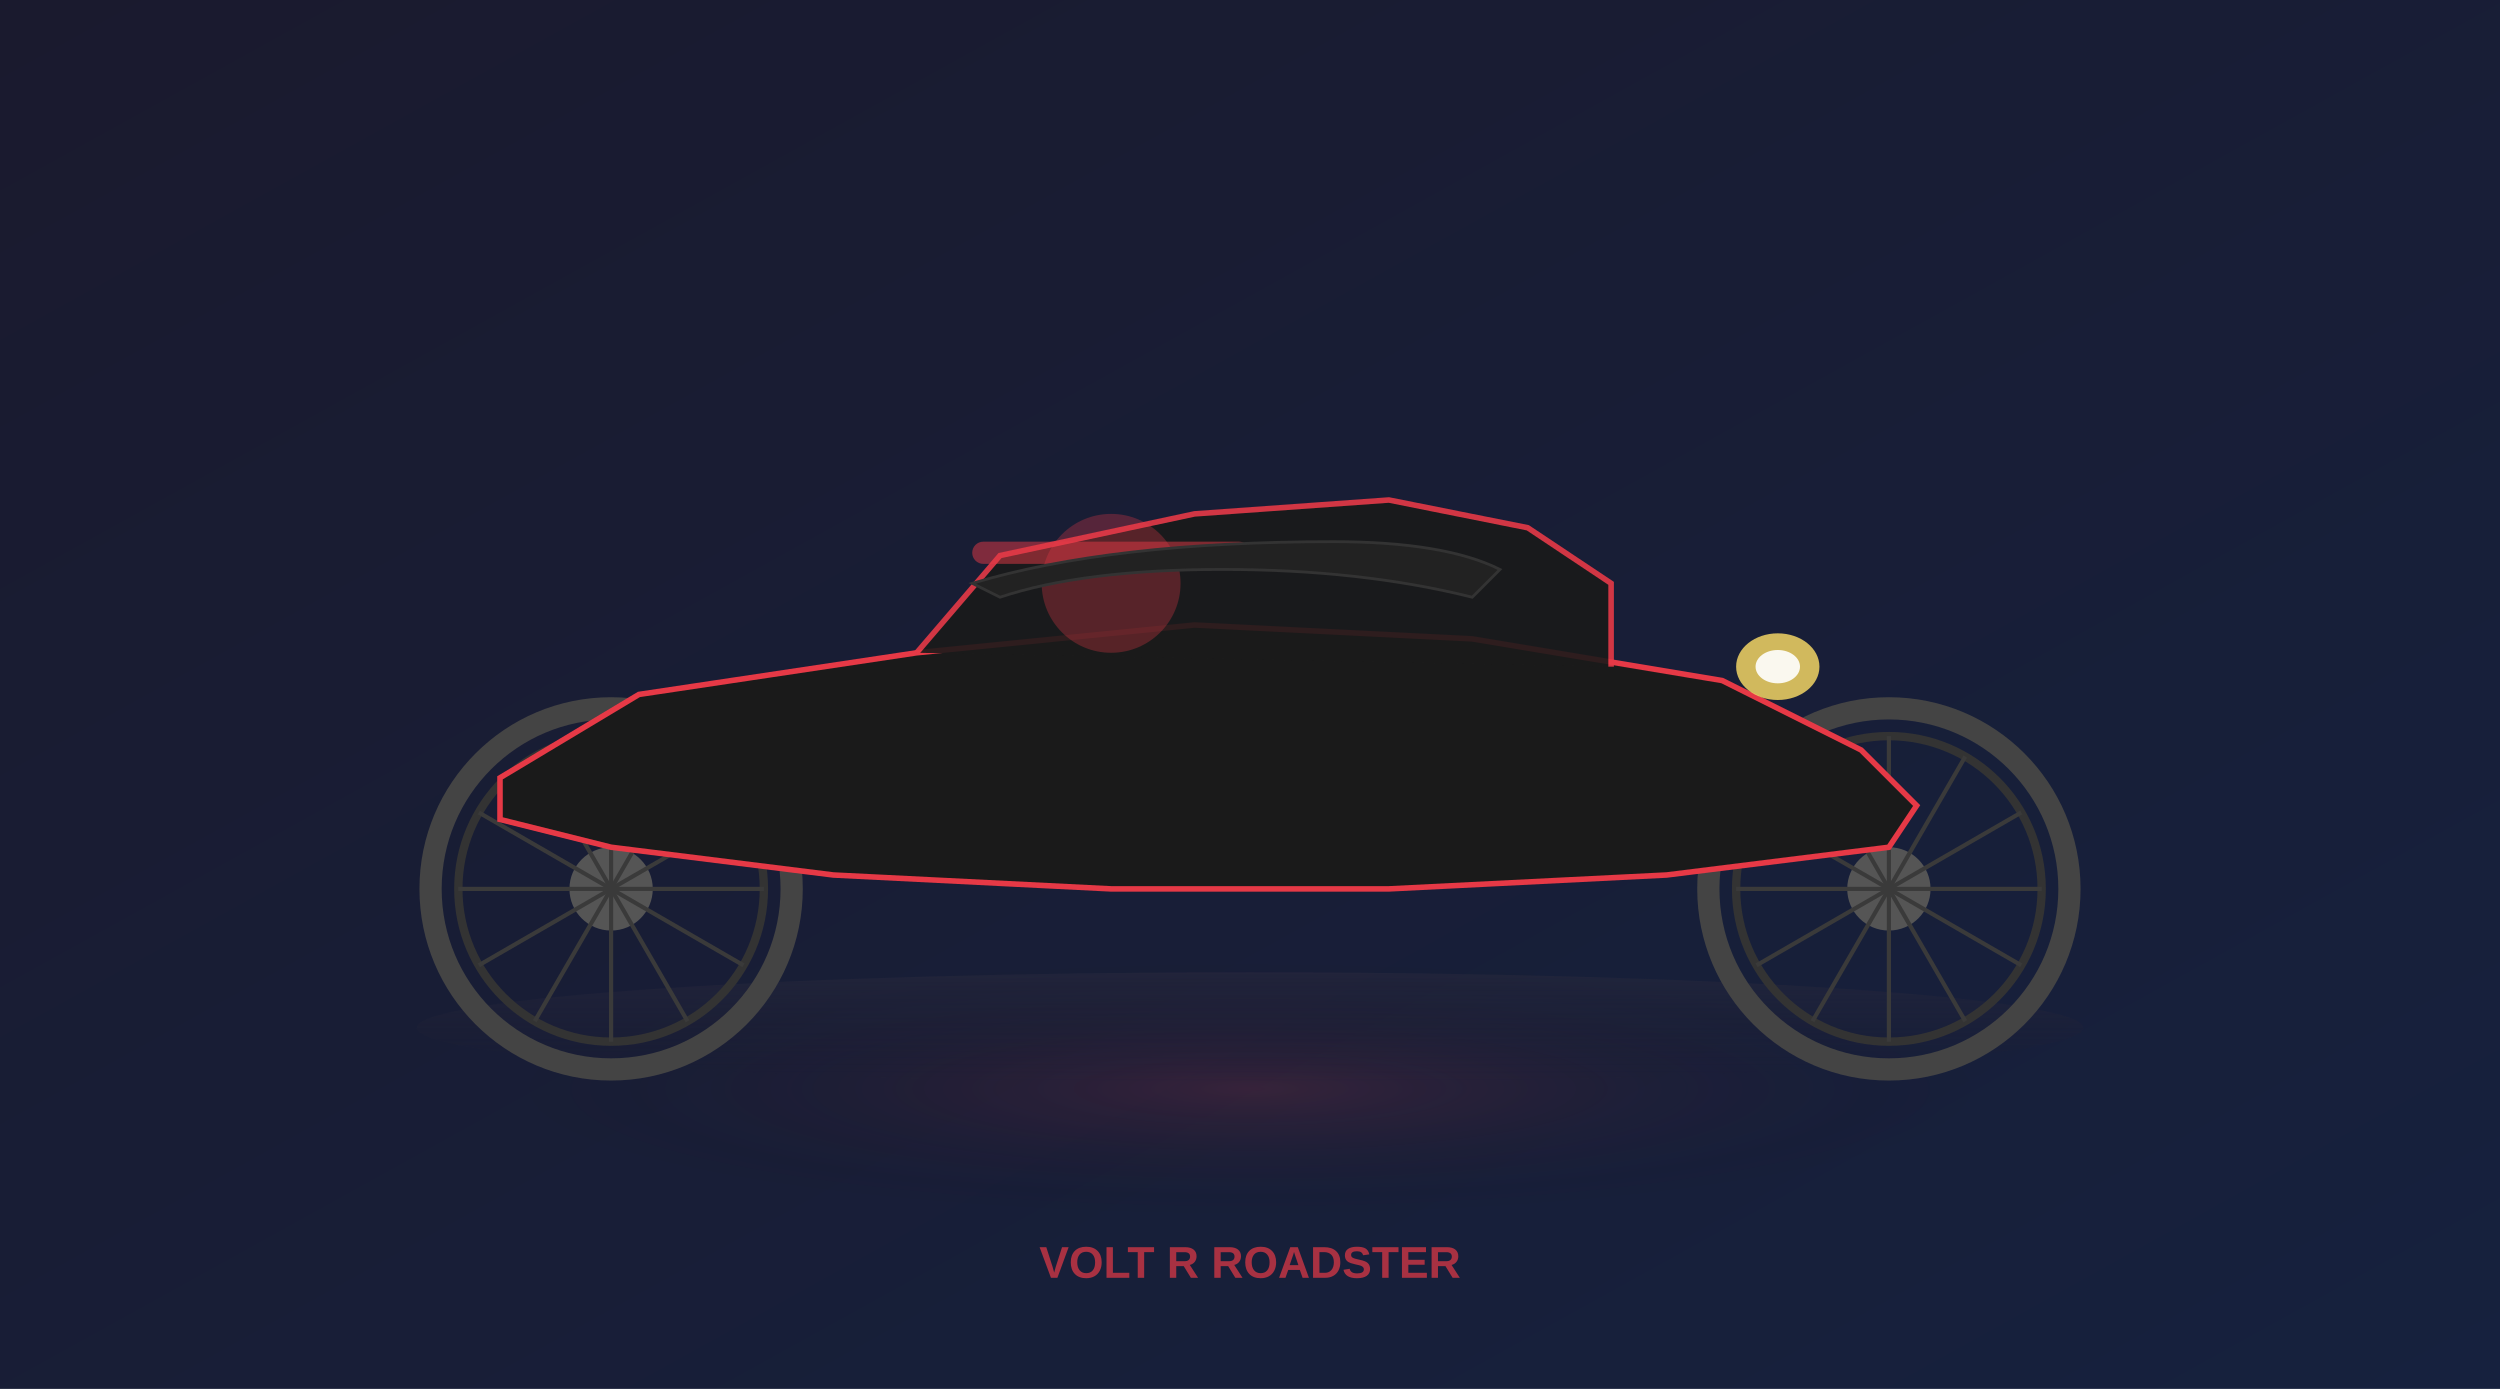
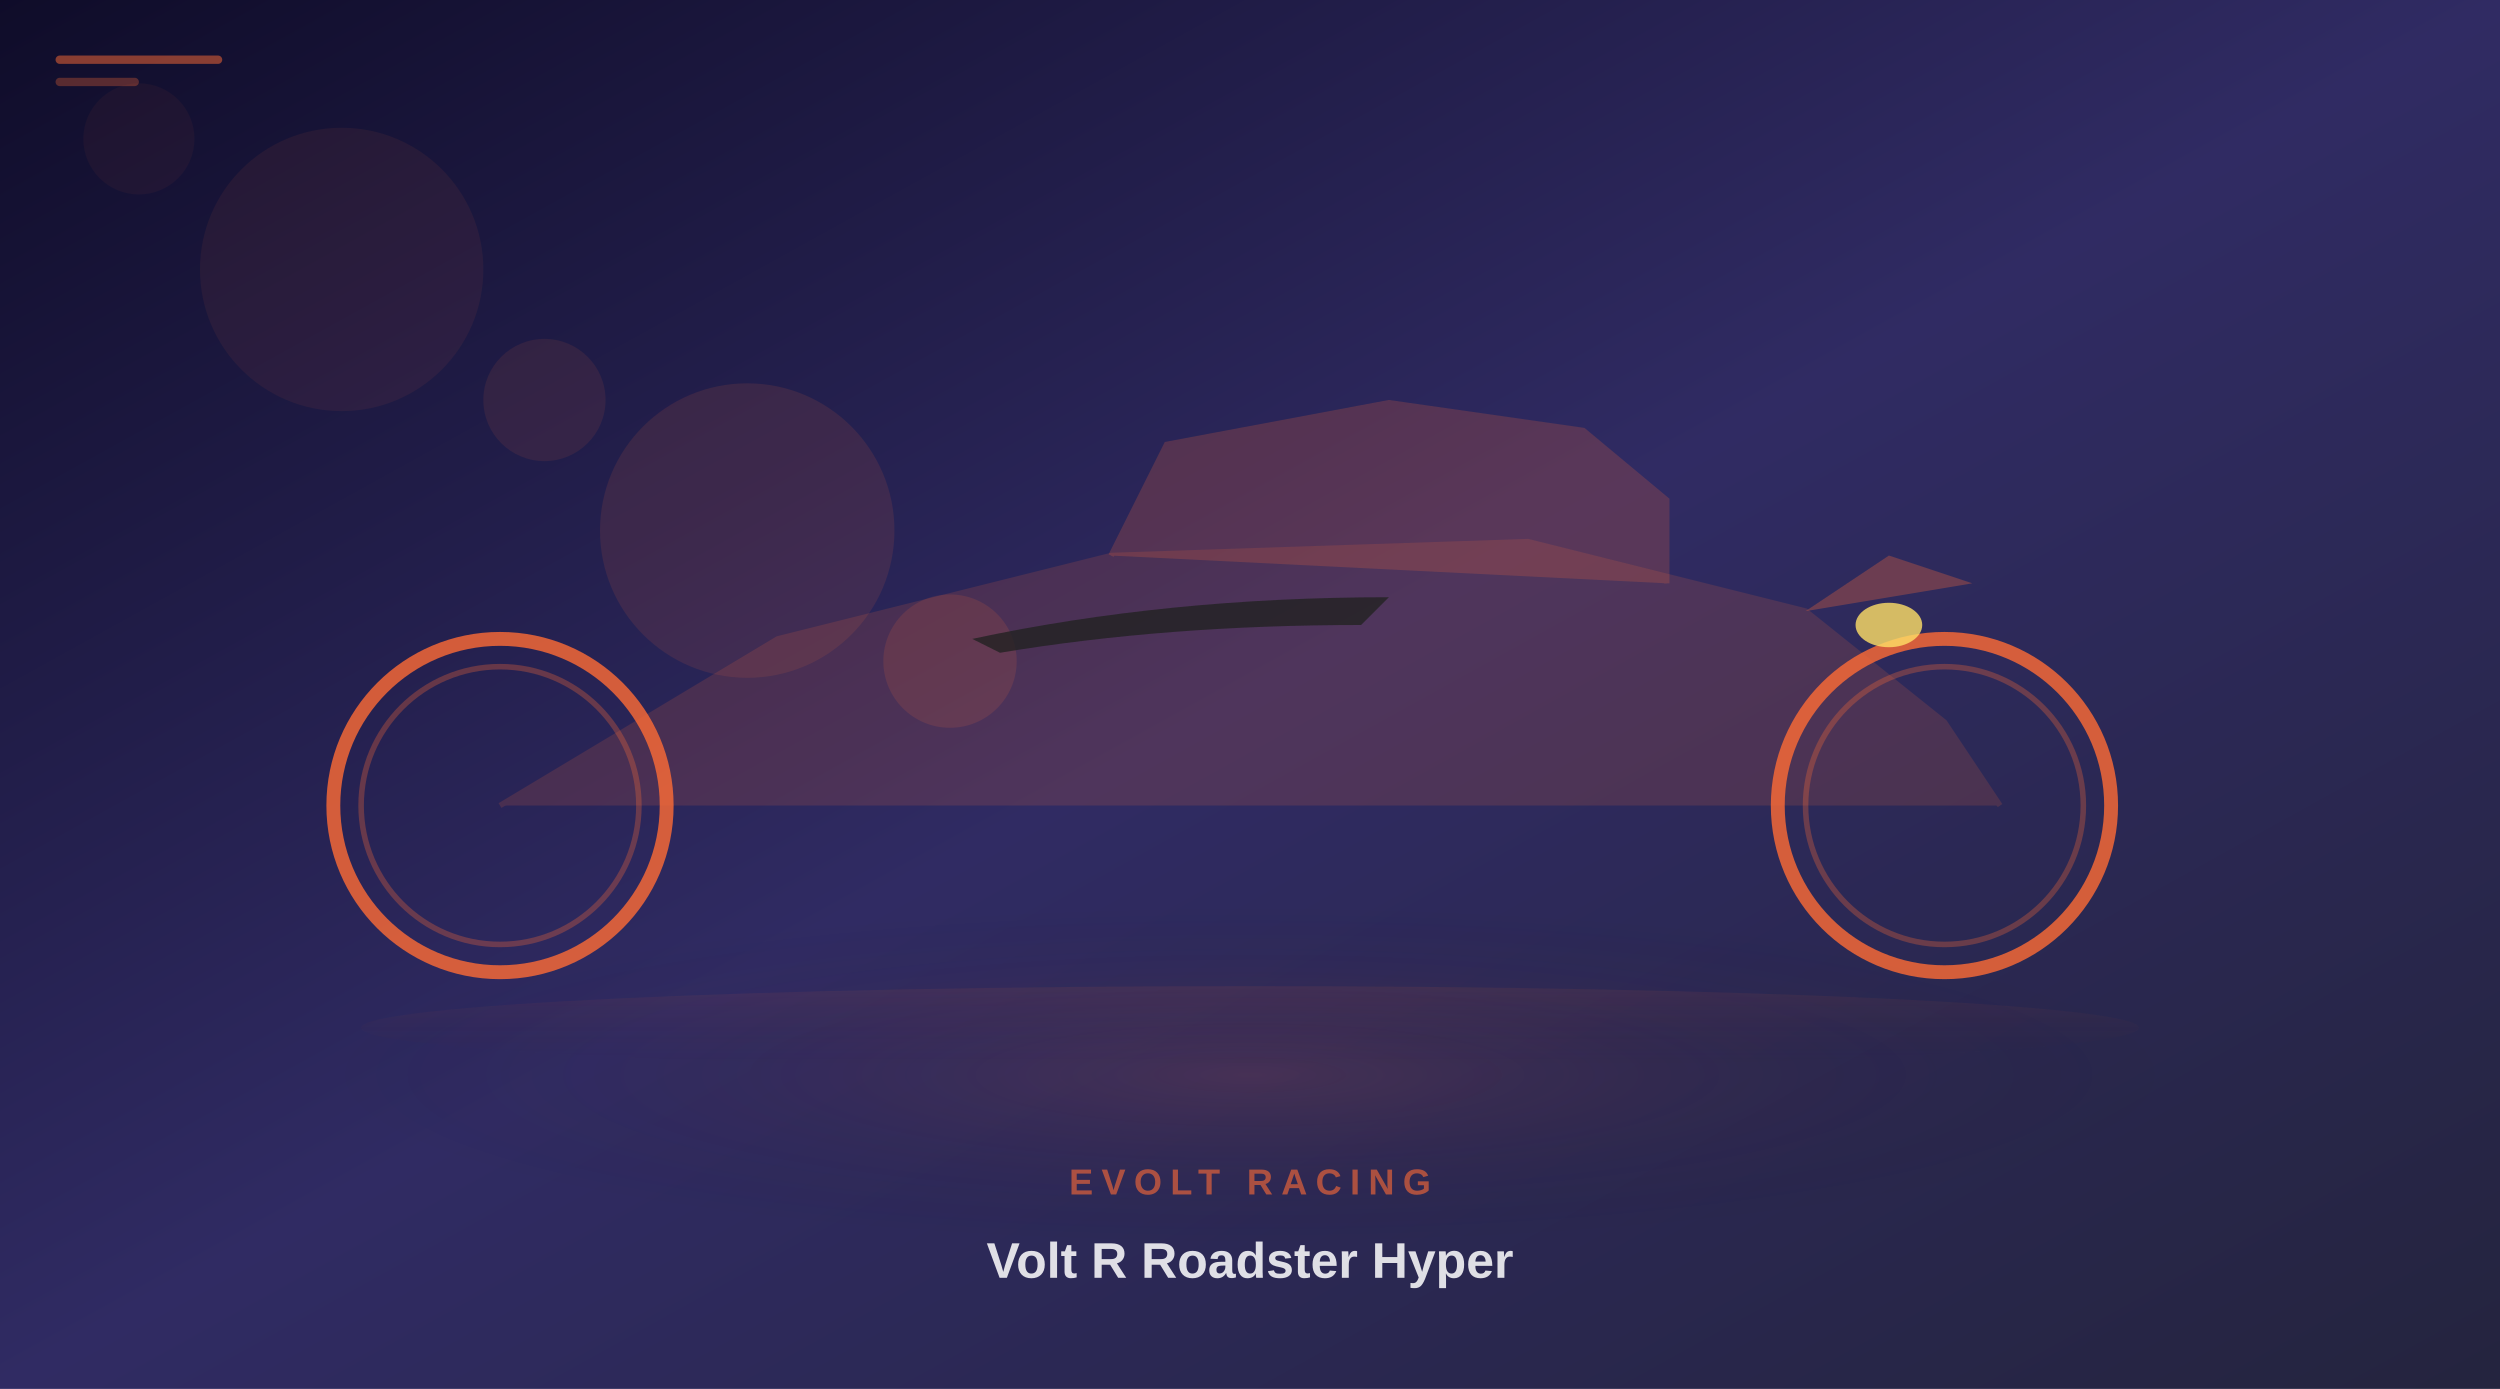
<svg xmlns="http://www.w3.org/2000/svg" viewBox="0 0 900 500">
  <defs>
-     <linearGradient id="bg" x1="0%" y1="0%" x2="100%" y2="100%">
-       <stop offset="0%" style="stop-color:#1a1a2e;stop-opacity:1" />
-       <stop offset="100%" style="stop-color:#16213e;stop-opacity:1" />
+     <linearGradient id="bg0" x1="0%" y1="0%" x2="100%" y2="100%">
+       <stop offset="0%" style="stop-color:#0f0c29" />
+       <stop offset="50%" style="stop-color:#302b63" />
+       <stop offset="100%" style="stop-color:#24243e" />
    </linearGradient>
-     <radialGradient id="glow" cx="50%" cy="60%" r="40%">
-       <stop offset="0%" style="stop-color:#e63946;stop-opacity:0.15" />
+     <radialGradient id="glow0" cx="50%" cy="55%" r="45%">
+       <stop offset="0%" style="stop-color:#ff6b35;stop-opacity:0.12" />
      <stop offset="100%" style="stop-color:transparent;stop-opacity:0" />
    </radialGradient>
-     <linearGradient id="floor" x1="0%" y1="0%" x2="0%" y2="100%">
-       <stop offset="0%" style="stop-color:#2a2a3e;stop-opacity:0.5" />
-       <stop offset="100%" style="stop-color:#1a1a2e;stop-opacity:0" />
+     <linearGradient id="floor0" x1="0%" y1="0%" x2="0%" y2="100%">
+       <stop offset="0%" style="stop-color:#ff6b35;stop-opacity:0.08" />
+       <stop offset="100%" style="stop-color:#0f0c29;stop-opacity:0" />
    </linearGradient>
  </defs>
-   <rect width="900" height="500" fill="url(#bg)" />
-   <ellipse cx="450" cy="380" rx="350" ry="60" fill="url(#glow)" />
-   <ellipse cx="450" cy="370" rx="300" ry="20" fill="url(#floor)" />
-   <circle cx="220" cy="320" r="65" fill="none" stroke="#444" stroke-width="8" />
-   <circle cx="220" cy="320" r="55" fill="none" stroke="#333" stroke-width="3" />
-   <circle cx="220" cy="320" r="15" fill="#555" />
-   <circle cx="680" cy="320" r="65" fill="none" stroke="#444" stroke-width="8" />
-   <circle cx="680" cy="320" r="55" fill="none" stroke="#333" stroke-width="3" />
-   <circle cx="680" cy="320" r="15" fill="#555" />
-   <line x1="275" y1="320" x2="165" y2="320" stroke="#3a3a3a" stroke-width="1.5" />
-   <line x1="267.631" y1="347.5" x2="172.369" y2="292.5" stroke="#3a3a3a" stroke-width="1.5" />
-   <line x1="247.5" y1="367.631" x2="192.5" y2="272.369" stroke="#3a3a3a" stroke-width="1.5" />
-   <line x1="220" y1="375" x2="220" y2="265" stroke="#3a3a3a" stroke-width="1.5" />
-   <line x1="192.5" y1="367.631" x2="247.5" y2="272.369" stroke="#3a3a3a" stroke-width="1.5" />
-   <line x1="172.369" y1="347.5" x2="267.631" y2="292.5" stroke="#3a3a3a" stroke-width="1.5" />
-   <line x1="735" y1="320" x2="625" y2="320" stroke="#3a3a3a" stroke-width="1.5" />
-   <line x1="727.631" y1="347.5" x2="632.369" y2="292.5" stroke="#3a3a3a" stroke-width="1.5" />
-   <line x1="707.5" y1="367.631" x2="652.5" y2="272.369" stroke="#3a3a3a" stroke-width="1.5" />
-   <line x1="680" y1="375" x2="680" y2="265" stroke="#3a3a3a" stroke-width="1.5" />
-   <line x1="652.5" y1="367.631" x2="707.5" y2="272.369" stroke="#3a3a3a" stroke-width="1.5" />
-   <line x1="632.369" y1="347.5" x2="727.631" y2="292.5" stroke="#3a3a3a" stroke-width="1.5" />
-   <path d="M180,280 L230,250 L330,235 L430,225 L530,230 L620,245 L670,270 L690,290 L680,305 L600,315 L500,320 L400,320 L300,315 L220,305 L180,295 Z" fill="#1a1a1a" stroke="#e63946" stroke-width="2" />
-   <path d="M330,235 L360,200 L430,185 L500,180 L550,190 L580,210 L580,240" fill="#1a1a1a" stroke="#e63946" stroke-width="2" opacity="0.9" />
-   <circle cx="400" cy="210" r="25" fill="#e63946" opacity="0.3" />
-   <rect x="350" y="195" width="100" height="8" rx="4" fill="#e63946" opacity="0.5" />
-   <path d="M350,210 Q400,195 480,195 Q520,195 540,205 L530,215 Q490,205 440,205 Q390,205 360,215 Z" fill="#222" stroke="#333" stroke-width="1" />
-   <ellipse cx="640" cy="240" rx="15" ry="12" fill="#FFE066" opacity="0.8" />
-   <ellipse cx="640" cy="240" rx="8" ry="6" fill="#FFF" opacity="0.9" />
-   <text x="450" y="460" text-anchor="middle" fill="#e63946" font-family="Arial,sans-serif" font-size="16" font-weight="bold" opacity="0.7">VOLT R ROADSTER</text>
+   <rect width="900" height="500" fill="url(#bg0)" />
+   <ellipse cx="450" cy="380" rx="380" ry="70" fill="url(#glow0)" />
+   <ellipse cx="450" cy="370" rx="320" ry="15" fill="url(#floor0)" />
+   <circle cx="50" cy="50" r="20" fill="#ff6b35" opacity="0.05" />
+   <circle cx="123" cy="97" r="51" fill="#ff6b35" opacity="0.07" />
+   <circle cx="196" cy="144" r="22" fill="#ff6b35" opacity="0.09" />
+   <circle cx="269" cy="191" r="53" fill="#ff6b35" opacity="0.11" />
+   <circle cx="342" cy="238" r="24" fill="#ff6b35" opacity="0.13" />
+   <circle cx="180" cy="290" r="60" fill="none" stroke="#ff6b35" stroke-width="5" opacity="0.8" />
+   <circle cx="180" cy="290" r="50" fill="none" stroke="#ff6b35" stroke-width="2" opacity="0.3" />
+   <circle cx="700" cy="290" r="60" fill="none" stroke="#ff6b35" stroke-width="5" opacity="0.8" />
+   <circle cx="700" cy="290" r="50" fill="none" stroke="#ff6b35" stroke-width="2" opacity="0.3" />
+   <path d="M180,290 L280,230 L400,200 L550,195 L650,220 L700,260 L720,290" fill="#ff6b35" opacity="0.15" stroke="#ff6b35" stroke-width="2" />
+   <path d="M400,200 L420,160 L500,145 L570,155 L600,180 L600,210" fill="#ff6b35" opacity="0.2" stroke="#ff6b35" stroke-width="2" />
+   <path d="M650,220 L680,200 L710,210" fill="#ff6b35" opacity="0.3" />
+   <ellipse cx="680" cy="225" rx="12" ry="8" fill="#FFE066" opacity="0.8" />
+   <path d="M350,230 Q420,215 500,215 L490,225 Q420,225 360,235 Z" fill="#222" opacity="0.8" />
+   <text x="450" y="430" text-anchor="middle" fill="#ff6b35" font-family="Arial,sans-serif" font-size="13" font-weight="bold" opacity="0.6" letter-spacing="3">EVOLT RACING</text>
+   <text x="450" y="460" text-anchor="middle" fill="#fff" font-family="Arial,sans-serif" font-size="18" font-weight="bold" opacity="0.85">Volt R Roadster Hyper</text>
+   <rect x="20" y="20" width="60" height="3" rx="1.5" fill="#ff6b35" opacity="0.5" />
+   <rect x="20" y="28" width="30" height="3" rx="1.5" fill="#ff6b35" opacity="0.3" />
</svg>
